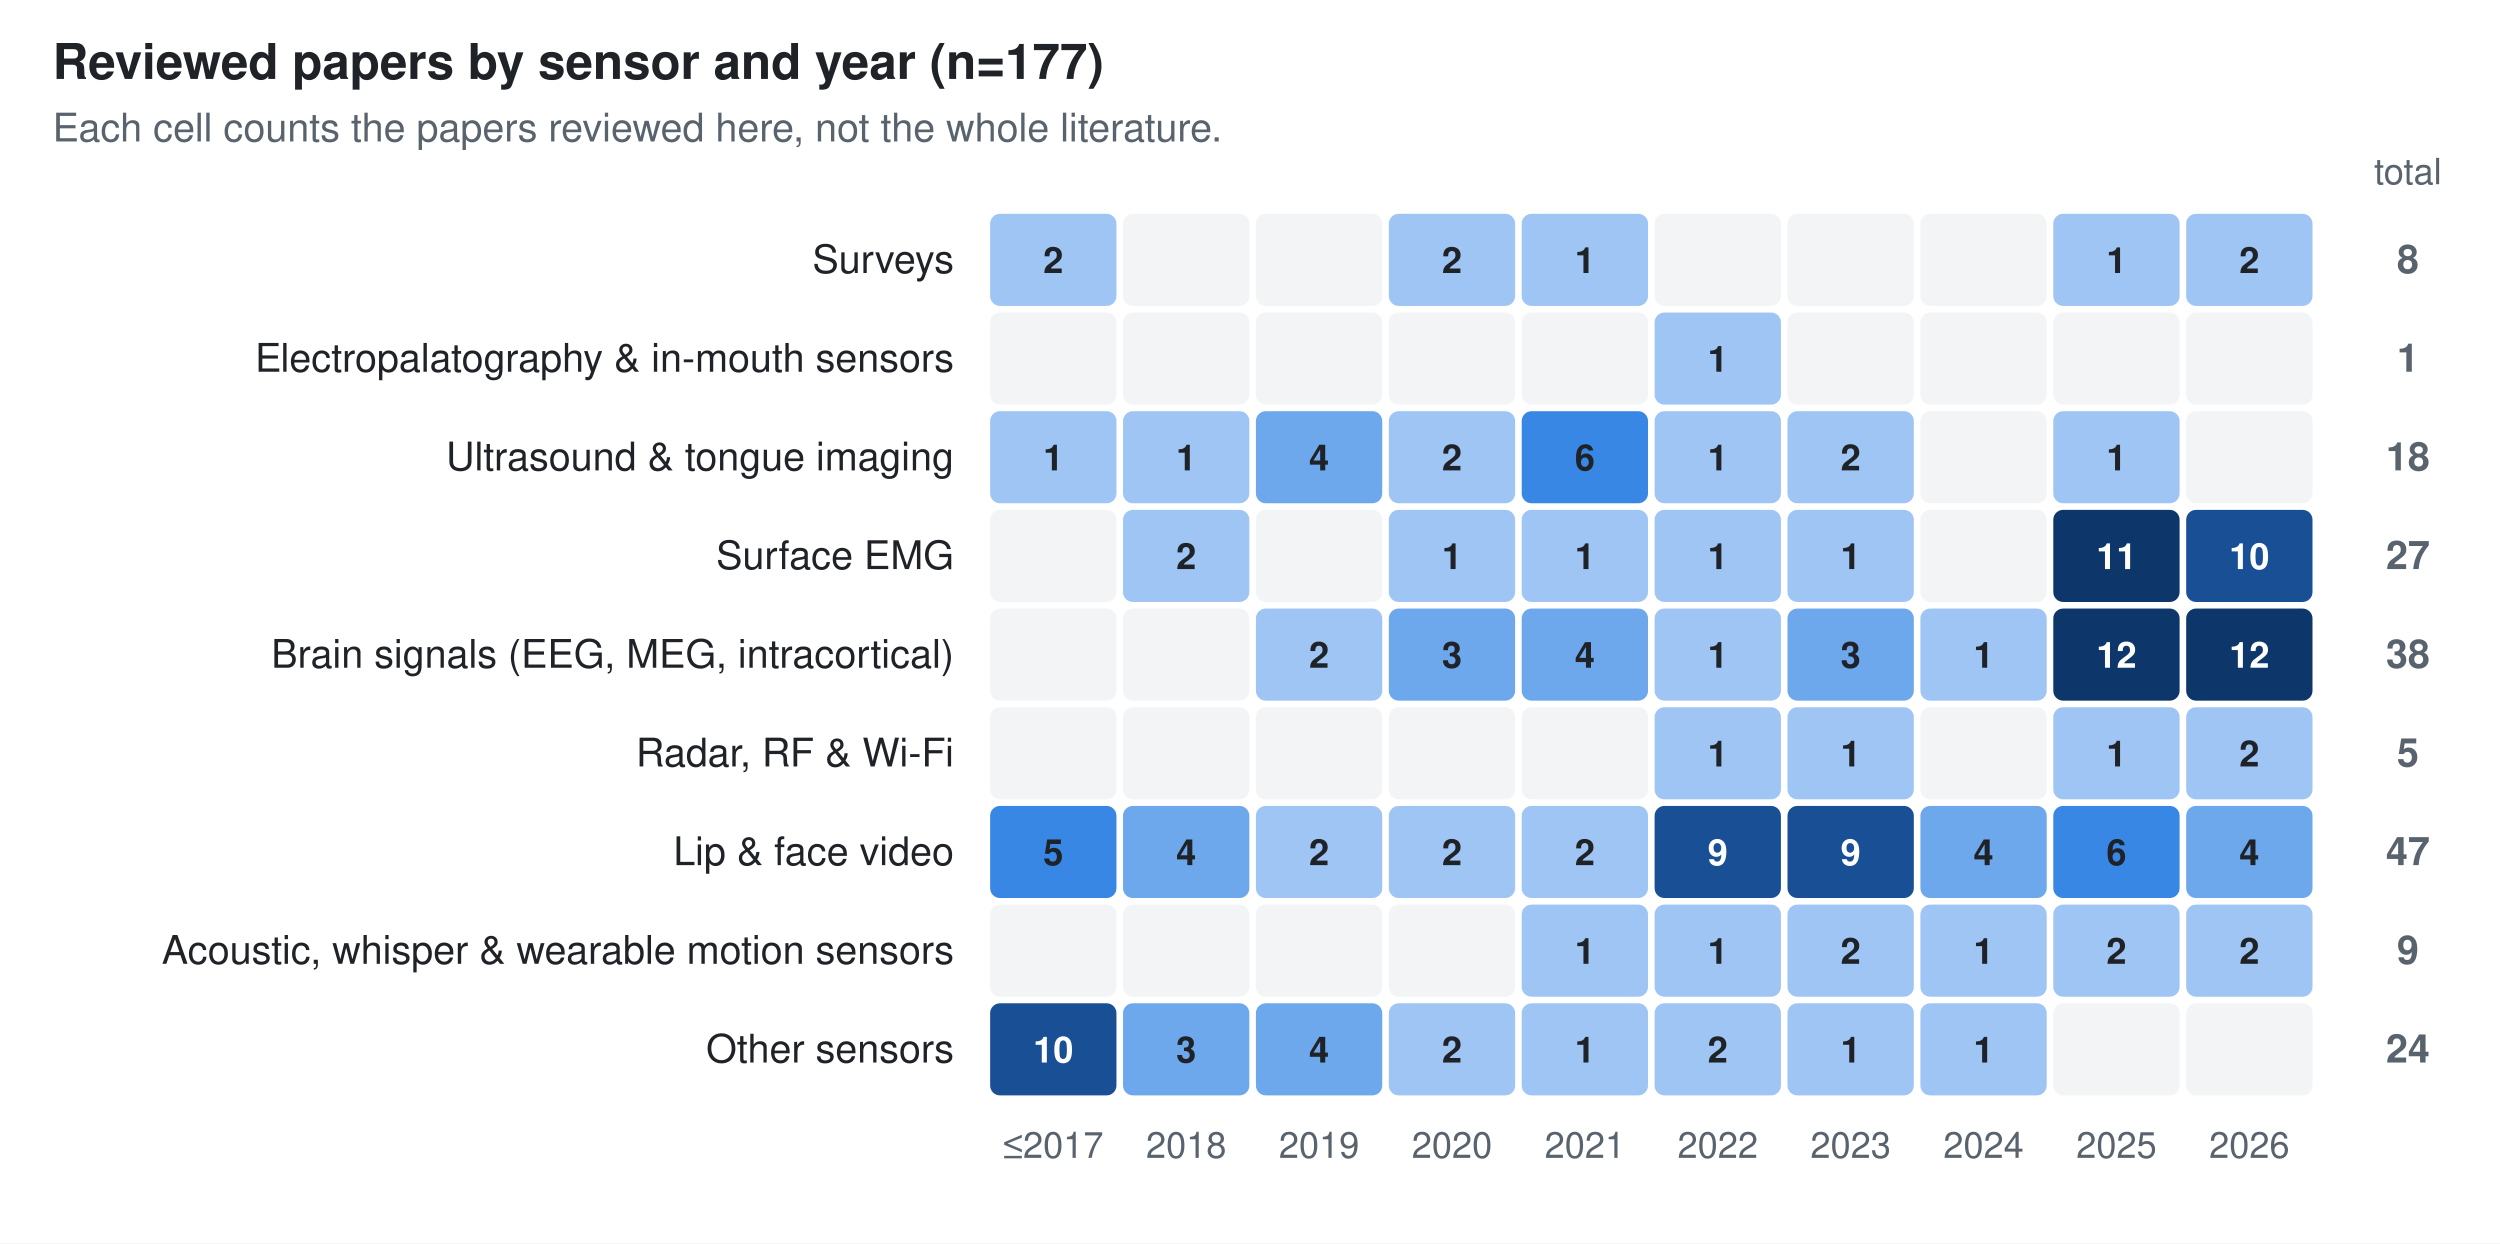
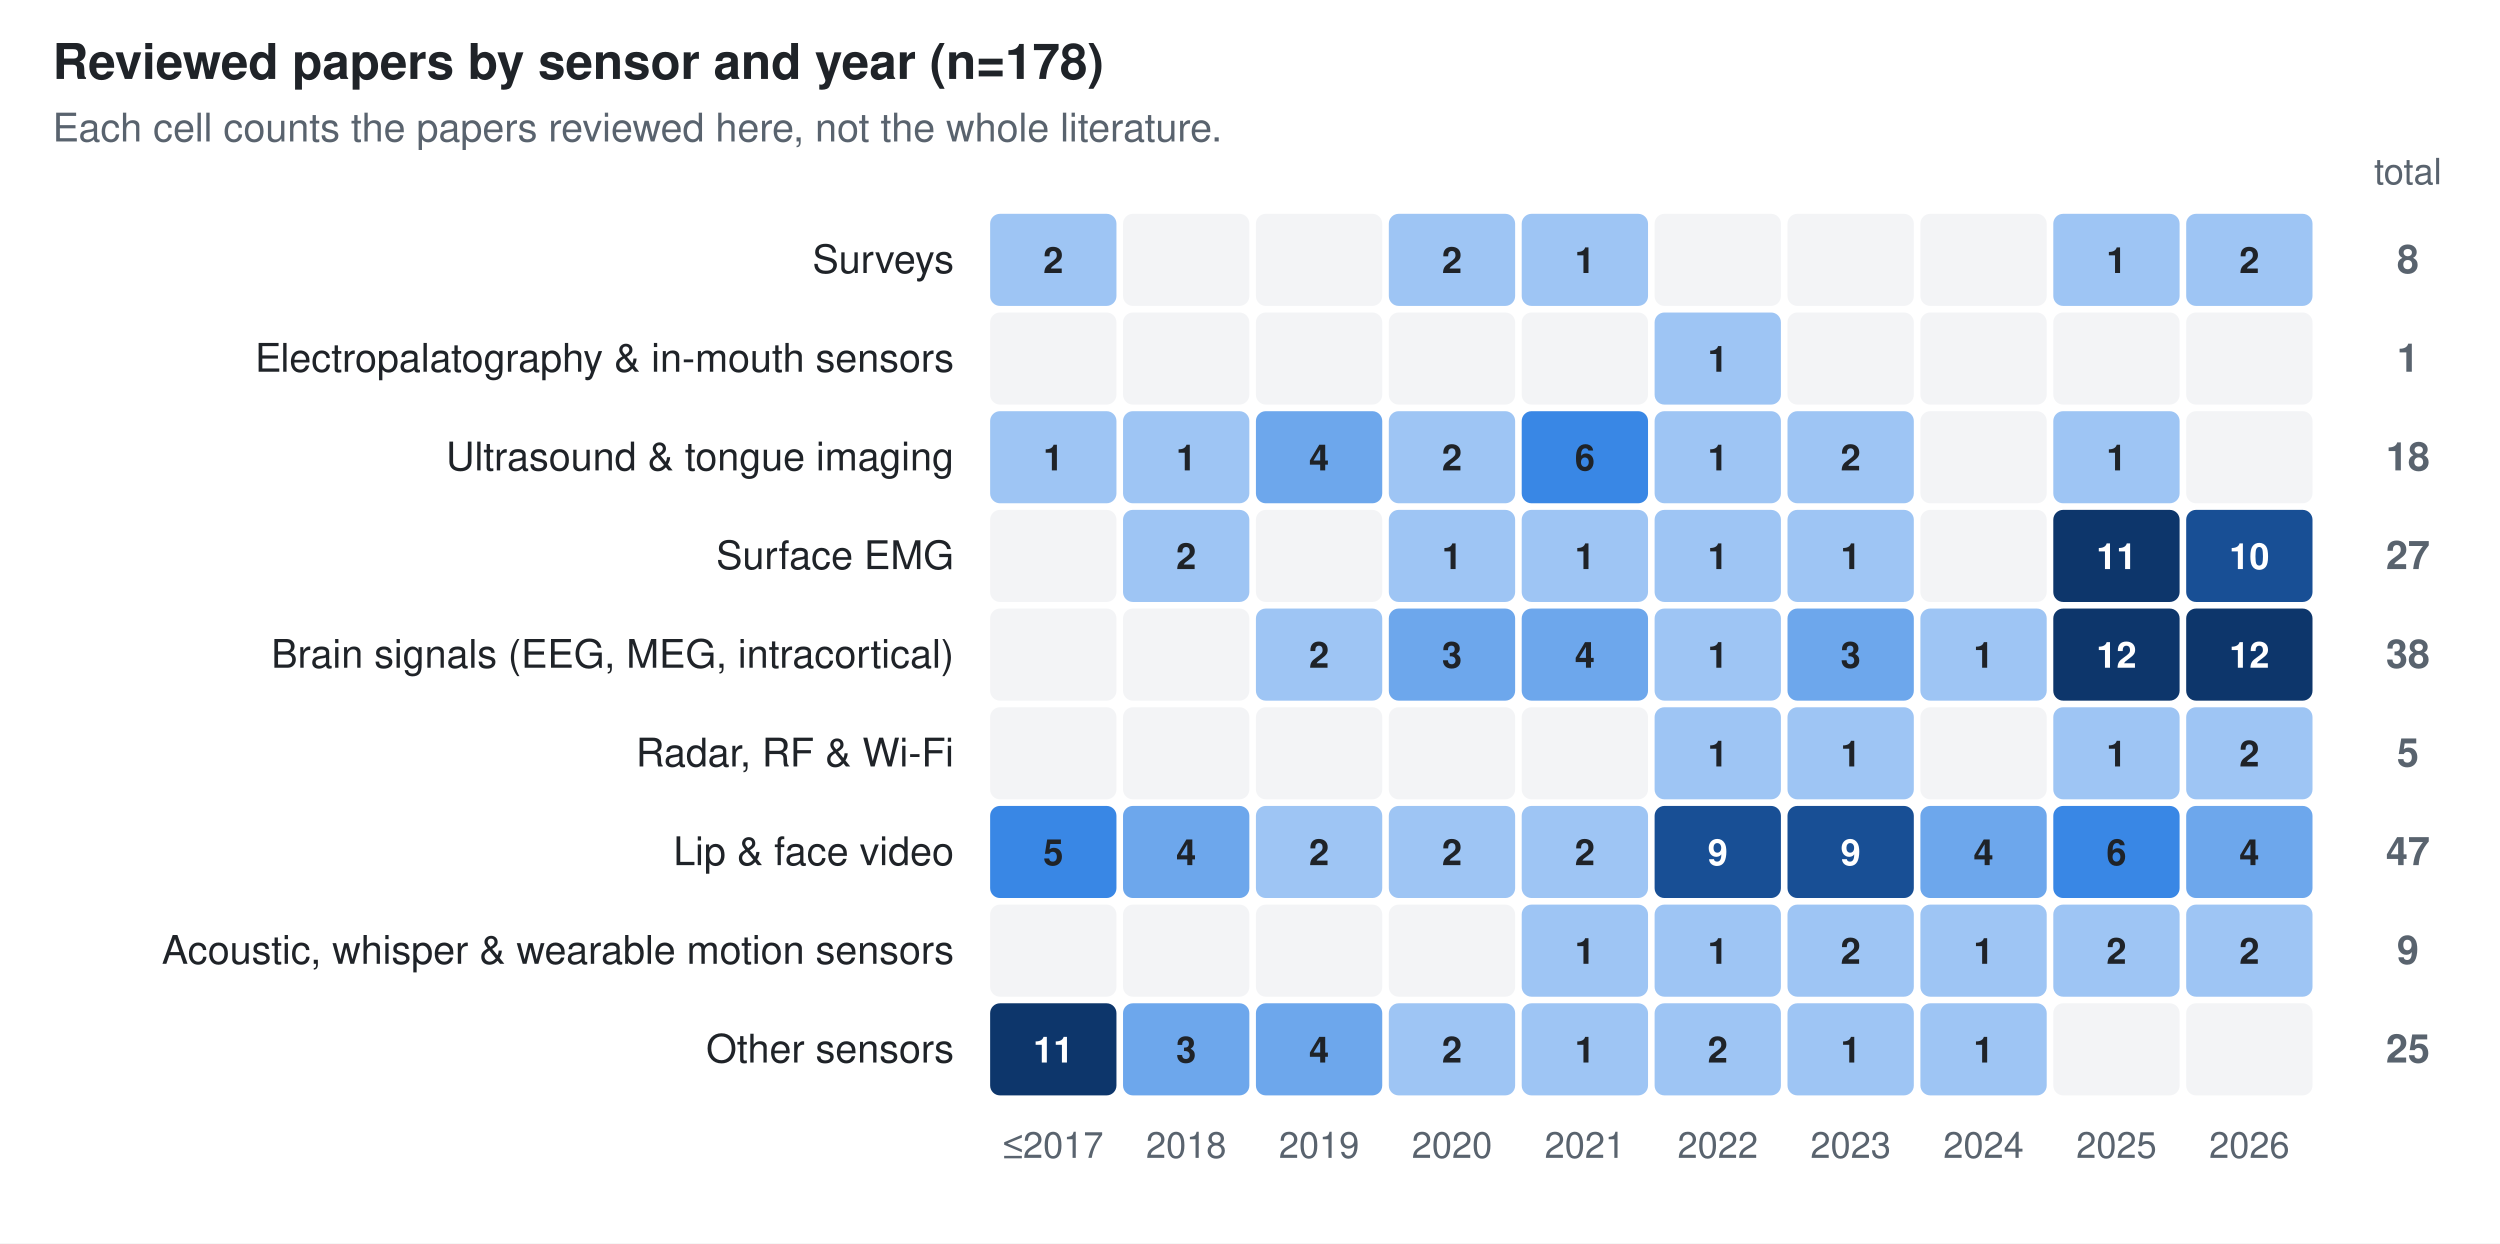
- <svg xmlns="http://www.w3.org/2000/svg" width="760" height="378" viewBox="0 0 760 378" font-family="-apple-system, BlinkMacSystemFont, 'Segoe UI', Helvetica, Arial, sans-serif" role="img" aria-label="Reviewed papers by sensor and year (n=177)">
+ <svg xmlns="http://www.w3.org/2000/svg" width="760" height="378" viewBox="0 0 760 378" font-family="-apple-system, BlinkMacSystemFont, 'Segoe UI', Helvetica, Arial, sans-serif" role="img" aria-label="Reviewed papers by sensor and year (n=178)">
  <rect width="760" height="378" fill="#ffffff" />
-   <text x="16.0" y="24.0" font-size="15" fill="#1f2328" text-anchor="start" font-weight="600">Reviewed papers by sensor and year (n=177)</text>
+   <text x="16.0" y="24.0" font-size="15" fill="#1f2328" text-anchor="start" font-weight="600">Reviewed papers by sensor and year (n=178)</text>
  <text x="16.0" y="43.0" font-size="12" fill="#59636e" text-anchor="start">Each cell counts the papers reviewed here, not the whole literature.</text>
  <text x="320.2" y="352.0" font-size="11" fill="#59636e" text-anchor="middle">≤2017</text>
  <text x="360.6" y="352.0" font-size="11" fill="#59636e" text-anchor="middle">2018</text>
  <text x="401.0" y="352.0" font-size="11" fill="#59636e" text-anchor="middle">2019</text>
  <text x="441.4" y="352.0" font-size="11" fill="#59636e" text-anchor="middle">2020</text>
  <text x="481.8" y="352.0" font-size="11" fill="#59636e" text-anchor="middle">2021</text>
  <text x="522.2" y="352.0" font-size="11" fill="#59636e" text-anchor="middle">2022</text>
  <text x="562.6" y="352.0" font-size="11" fill="#59636e" text-anchor="middle">2023</text>
  <text x="603.0" y="352.0" font-size="11" fill="#59636e" text-anchor="middle">2024</text>
  <text x="643.4" y="352.0" font-size="11" fill="#59636e" text-anchor="middle">2025</text>
  <text x="683.8" y="352.0" font-size="11" fill="#59636e" text-anchor="middle">2026</text>
  <text x="732.0" y="56.0" font-size="11" fill="#59636e" text-anchor="middle">total</text>
  <text x="290.0" y="83.0" font-size="12" fill="#1f2328" text-anchor="end">Surveys</text>
  <rect x="301.0" y="65.0" width="38.4" height="28.0" rx="3" fill="#9ec5f4" />
  <text x="320.2" y="83.0" font-size="11" fill="#1f2328" text-anchor="middle" font-weight="600">2</text>
  <rect x="341.4" y="65.0" width="38.4" height="28.0" rx="3" fill="#f3f4f6" />
  <rect x="381.8" y="65.0" width="38.4" height="28.0" rx="3" fill="#f3f4f6" />
  <rect x="422.2" y="65.0" width="38.4" height="28.0" rx="3" fill="#9ec5f4" />
  <text x="441.4" y="83.0" font-size="11" fill="#1f2328" text-anchor="middle" font-weight="600">2</text>
  <rect x="462.6" y="65.0" width="38.4" height="28.0" rx="3" fill="#9ec5f4" />
  <text x="481.8" y="83.0" font-size="11" fill="#1f2328" text-anchor="middle" font-weight="600">1</text>
  <rect x="503.0" y="65.0" width="38.4" height="28.0" rx="3" fill="#f3f4f6" />
  <rect x="543.4" y="65.0" width="38.4" height="28.0" rx="3" fill="#f3f4f6" />
  <rect x="583.8" y="65.0" width="38.4" height="28.0" rx="3" fill="#f3f4f6" />
  <rect x="624.2" y="65.0" width="38.4" height="28.0" rx="3" fill="#9ec5f4" />
  <text x="643.4" y="83.0" font-size="11" fill="#1f2328" text-anchor="middle" font-weight="600">1</text>
  <rect x="664.6" y="65.0" width="38.4" height="28.0" rx="3" fill="#9ec5f4" />
  <text x="683.8" y="83.0" font-size="11" fill="#1f2328" text-anchor="middle" font-weight="600">2</text>
  <text x="732.0" y="83.0" font-size="12" fill="#59636e" text-anchor="middle" font-weight="600">8</text>
  <text x="290.0" y="113.0" font-size="12" fill="#1f2328" text-anchor="end">Electropalatography &amp; in-mouth sensors</text>
  <rect x="301.0" y="95.0" width="38.4" height="28.0" rx="3" fill="#f3f4f6" />
  <rect x="341.4" y="95.0" width="38.4" height="28.0" rx="3" fill="#f3f4f6" />
  <rect x="381.8" y="95.0" width="38.4" height="28.0" rx="3" fill="#f3f4f6" />
  <rect x="422.2" y="95.0" width="38.4" height="28.0" rx="3" fill="#f3f4f6" />
  <rect x="462.6" y="95.0" width="38.4" height="28.0" rx="3" fill="#f3f4f6" />
  <rect x="503.0" y="95.0" width="38.4" height="28.0" rx="3" fill="#9ec5f4" />
  <text x="522.2" y="113.0" font-size="11" fill="#1f2328" text-anchor="middle" font-weight="600">1</text>
  <rect x="543.4" y="95.0" width="38.4" height="28.0" rx="3" fill="#f3f4f6" />
  <rect x="583.8" y="95.0" width="38.4" height="28.0" rx="3" fill="#f3f4f6" />
  <rect x="624.2" y="95.0" width="38.4" height="28.0" rx="3" fill="#f3f4f6" />
  <rect x="664.6" y="95.0" width="38.4" height="28.0" rx="3" fill="#f3f4f6" />
  <text x="732.0" y="113.0" font-size="12" fill="#59636e" text-anchor="middle" font-weight="600">1</text>
  <text x="290.0" y="143.0" font-size="12" fill="#1f2328" text-anchor="end">Ultrasound &amp; tongue imaging</text>
  <rect x="301.0" y="125.0" width="38.4" height="28.0" rx="3" fill="#9ec5f4" />
  <text x="320.2" y="143.0" font-size="11" fill="#1f2328" text-anchor="middle" font-weight="600">1</text>
  <rect x="341.4" y="125.0" width="38.4" height="28.0" rx="3" fill="#9ec5f4" />
  <text x="360.6" y="143.0" font-size="11" fill="#1f2328" text-anchor="middle" font-weight="600">1</text>
  <rect x="381.8" y="125.0" width="38.4" height="28.0" rx="3" fill="#6da7ec" />
  <text x="401.0" y="143.0" font-size="11" fill="#1f2328" text-anchor="middle" font-weight="600">4</text>
  <rect x="422.2" y="125.0" width="38.4" height="28.0" rx="3" fill="#9ec5f4" />
  <text x="441.4" y="143.0" font-size="11" fill="#1f2328" text-anchor="middle" font-weight="600">2</text>
  <rect x="462.6" y="125.0" width="38.4" height="28.0" rx="3" fill="#3987e5" />
  <text x="481.8" y="143.0" font-size="11" fill="#1f2328" text-anchor="middle" font-weight="600">6</text>
  <rect x="503.0" y="125.0" width="38.4" height="28.0" rx="3" fill="#9ec5f4" />
  <text x="522.2" y="143.0" font-size="11" fill="#1f2328" text-anchor="middle" font-weight="600">1</text>
  <rect x="543.4" y="125.0" width="38.4" height="28.0" rx="3" fill="#9ec5f4" />
  <text x="562.6" y="143.0" font-size="11" fill="#1f2328" text-anchor="middle" font-weight="600">2</text>
  <rect x="583.8" y="125.0" width="38.4" height="28.0" rx="3" fill="#f3f4f6" />
  <rect x="624.2" y="125.0" width="38.4" height="28.0" rx="3" fill="#9ec5f4" />
  <text x="643.4" y="143.0" font-size="11" fill="#1f2328" text-anchor="middle" font-weight="600">1</text>
  <rect x="664.6" y="125.0" width="38.4" height="28.0" rx="3" fill="#f3f4f6" />
  <text x="732.0" y="143.0" font-size="12" fill="#59636e" text-anchor="middle" font-weight="600">18</text>
  <text x="290.0" y="173.0" font-size="12" fill="#1f2328" text-anchor="end">Surface EMG</text>
  <rect x="301.0" y="155.0" width="38.4" height="28.0" rx="3" fill="#f3f4f6" />
  <rect x="341.4" y="155.0" width="38.4" height="28.0" rx="3" fill="#9ec5f4" />
  <text x="360.6" y="173.0" font-size="11" fill="#1f2328" text-anchor="middle" font-weight="600">2</text>
  <rect x="381.8" y="155.0" width="38.4" height="28.0" rx="3" fill="#f3f4f6" />
  <rect x="422.2" y="155.0" width="38.4" height="28.0" rx="3" fill="#9ec5f4" />
  <text x="441.4" y="173.0" font-size="11" fill="#1f2328" text-anchor="middle" font-weight="600">1</text>
  <rect x="462.6" y="155.0" width="38.4" height="28.0" rx="3" fill="#9ec5f4" />
  <text x="481.8" y="173.0" font-size="11" fill="#1f2328" text-anchor="middle" font-weight="600">1</text>
  <rect x="503.0" y="155.0" width="38.4" height="28.0" rx="3" fill="#9ec5f4" />
  <text x="522.2" y="173.0" font-size="11" fill="#1f2328" text-anchor="middle" font-weight="600">1</text>
  <rect x="543.4" y="155.0" width="38.4" height="28.0" rx="3" fill="#9ec5f4" />
  <text x="562.6" y="173.0" font-size="11" fill="#1f2328" text-anchor="middle" font-weight="600">1</text>
  <rect x="583.8" y="155.0" width="38.4" height="28.0" rx="3" fill="#f3f4f6" />
  <rect x="624.2" y="155.0" width="38.4" height="28.0" rx="3" fill="#0d366b" />
  <text x="643.4" y="173.0" font-size="11" fill="#ffffff" text-anchor="middle" font-weight="600">11</text>
  <rect x="664.6" y="155.0" width="38.4" height="28.0" rx="3" fill="#184f95" />
  <text x="683.8" y="173.0" font-size="11" fill="#ffffff" text-anchor="middle" font-weight="600">10</text>
  <text x="732.0" y="173.0" font-size="12" fill="#59636e" text-anchor="middle" font-weight="600">27</text>
  <text x="290.0" y="203.0" font-size="12" fill="#1f2328" text-anchor="end">Brain signals (EEG, MEG, intracortical)</text>
  <rect x="301.0" y="185.0" width="38.4" height="28.0" rx="3" fill="#f3f4f6" />
  <rect x="341.4" y="185.0" width="38.4" height="28.0" rx="3" fill="#f3f4f6" />
  <rect x="381.8" y="185.0" width="38.4" height="28.0" rx="3" fill="#9ec5f4" />
  <text x="401.0" y="203.0" font-size="11" fill="#1f2328" text-anchor="middle" font-weight="600">2</text>
  <rect x="422.2" y="185.0" width="38.4" height="28.0" rx="3" fill="#6da7ec" />
  <text x="441.4" y="203.0" font-size="11" fill="#1f2328" text-anchor="middle" font-weight="600">3</text>
  <rect x="462.6" y="185.0" width="38.4" height="28.0" rx="3" fill="#6da7ec" />
  <text x="481.8" y="203.0" font-size="11" fill="#1f2328" text-anchor="middle" font-weight="600">4</text>
  <rect x="503.0" y="185.0" width="38.4" height="28.0" rx="3" fill="#9ec5f4" />
  <text x="522.2" y="203.0" font-size="11" fill="#1f2328" text-anchor="middle" font-weight="600">1</text>
  <rect x="543.4" y="185.0" width="38.4" height="28.0" rx="3" fill="#6da7ec" />
  <text x="562.6" y="203.0" font-size="11" fill="#1f2328" text-anchor="middle" font-weight="600">3</text>
  <rect x="583.8" y="185.0" width="38.4" height="28.0" rx="3" fill="#9ec5f4" />
  <text x="603.0" y="203.0" font-size="11" fill="#1f2328" text-anchor="middle" font-weight="600">1</text>
  <rect x="624.2" y="185.0" width="38.4" height="28.0" rx="3" fill="#0d366b" />
  <text x="643.4" y="203.0" font-size="11" fill="#ffffff" text-anchor="middle" font-weight="600">12</text>
  <rect x="664.6" y="185.0" width="38.4" height="28.0" rx="3" fill="#0d366b" />
  <text x="683.8" y="203.0" font-size="11" fill="#ffffff" text-anchor="middle" font-weight="600">12</text>
  <text x="732.0" y="203.0" font-size="12" fill="#59636e" text-anchor="middle" font-weight="600">38</text>
  <text x="290.0" y="233.0" font-size="12" fill="#1f2328" text-anchor="end">Radar, RF &amp; Wi-Fi</text>
  <rect x="301.0" y="215.0" width="38.4" height="28.0" rx="3" fill="#f3f4f6" />
  <rect x="341.4" y="215.0" width="38.4" height="28.0" rx="3" fill="#f3f4f6" />
  <rect x="381.8" y="215.0" width="38.4" height="28.0" rx="3" fill="#f3f4f6" />
  <rect x="422.2" y="215.0" width="38.4" height="28.0" rx="3" fill="#f3f4f6" />
  <rect x="462.6" y="215.0" width="38.4" height="28.0" rx="3" fill="#f3f4f6" />
  <rect x="503.0" y="215.0" width="38.4" height="28.0" rx="3" fill="#9ec5f4" />
  <text x="522.2" y="233.0" font-size="11" fill="#1f2328" text-anchor="middle" font-weight="600">1</text>
  <rect x="543.4" y="215.0" width="38.4" height="28.0" rx="3" fill="#9ec5f4" />
  <text x="562.6" y="233.0" font-size="11" fill="#1f2328" text-anchor="middle" font-weight="600">1</text>
  <rect x="583.8" y="215.0" width="38.4" height="28.0" rx="3" fill="#f3f4f6" />
  <rect x="624.2" y="215.0" width="38.4" height="28.0" rx="3" fill="#9ec5f4" />
  <text x="643.4" y="233.0" font-size="11" fill="#1f2328" text-anchor="middle" font-weight="600">1</text>
  <rect x="664.6" y="215.0" width="38.4" height="28.0" rx="3" fill="#9ec5f4" />
  <text x="683.8" y="233.0" font-size="11" fill="#1f2328" text-anchor="middle" font-weight="600">2</text>
  <text x="732.0" y="233.0" font-size="12" fill="#59636e" text-anchor="middle" font-weight="600">5</text>
  <text x="290.0" y="263.0" font-size="12" fill="#1f2328" text-anchor="end">Lip &amp; face video</text>
  <rect x="301.0" y="245.0" width="38.4" height="28.0" rx="3" fill="#3987e5" />
  <text x="320.2" y="263.0" font-size="11" fill="#1f2328" text-anchor="middle" font-weight="600">5</text>
  <rect x="341.4" y="245.0" width="38.4" height="28.0" rx="3" fill="#6da7ec" />
  <text x="360.6" y="263.0" font-size="11" fill="#1f2328" text-anchor="middle" font-weight="600">4</text>
  <rect x="381.8" y="245.0" width="38.4" height="28.0" rx="3" fill="#9ec5f4" />
  <text x="401.0" y="263.0" font-size="11" fill="#1f2328" text-anchor="middle" font-weight="600">2</text>
  <rect x="422.2" y="245.0" width="38.4" height="28.0" rx="3" fill="#9ec5f4" />
  <text x="441.4" y="263.0" font-size="11" fill="#1f2328" text-anchor="middle" font-weight="600">2</text>
  <rect x="462.6" y="245.0" width="38.4" height="28.0" rx="3" fill="#9ec5f4" />
  <text x="481.8" y="263.0" font-size="11" fill="#1f2328" text-anchor="middle" font-weight="600">2</text>
  <rect x="503.0" y="245.0" width="38.4" height="28.0" rx="3" fill="#184f95" />
  <text x="522.2" y="263.0" font-size="11" fill="#ffffff" text-anchor="middle" font-weight="600">9</text>
  <rect x="543.4" y="245.0" width="38.4" height="28.0" rx="3" fill="#184f95" />
  <text x="562.6" y="263.0" font-size="11" fill="#ffffff" text-anchor="middle" font-weight="600">9</text>
  <rect x="583.8" y="245.0" width="38.4" height="28.0" rx="3" fill="#6da7ec" />
  <text x="603.0" y="263.0" font-size="11" fill="#1f2328" text-anchor="middle" font-weight="600">4</text>
  <rect x="624.2" y="245.0" width="38.4" height="28.0" rx="3" fill="#3987e5" />
  <text x="643.4" y="263.0" font-size="11" fill="#1f2328" text-anchor="middle" font-weight="600">6</text>
  <rect x="664.6" y="245.0" width="38.4" height="28.0" rx="3" fill="#6da7ec" />
  <text x="683.8" y="263.0" font-size="11" fill="#1f2328" text-anchor="middle" font-weight="600">4</text>
  <text x="732.0" y="263.0" font-size="12" fill="#59636e" text-anchor="middle" font-weight="600">47</text>
  <text x="290.0" y="293.0" font-size="12" fill="#1f2328" text-anchor="end">Acoustic, whisper &amp; wearable motion sensors</text>
  <rect x="301.0" y="275.0" width="38.4" height="28.0" rx="3" fill="#f3f4f6" />
  <rect x="341.4" y="275.0" width="38.4" height="28.0" rx="3" fill="#f3f4f6" />
  <rect x="381.8" y="275.0" width="38.4" height="28.0" rx="3" fill="#f3f4f6" />
  <rect x="422.2" y="275.0" width="38.4" height="28.0" rx="3" fill="#f3f4f6" />
  <rect x="462.6" y="275.0" width="38.4" height="28.0" rx="3" fill="#9ec5f4" />
  <text x="481.8" y="293.0" font-size="11" fill="#1f2328" text-anchor="middle" font-weight="600">1</text>
  <rect x="503.0" y="275.0" width="38.4" height="28.0" rx="3" fill="#9ec5f4" />
  <text x="522.2" y="293.0" font-size="11" fill="#1f2328" text-anchor="middle" font-weight="600">1</text>
  <rect x="543.4" y="275.0" width="38.4" height="28.0" rx="3" fill="#9ec5f4" />
  <text x="562.6" y="293.0" font-size="11" fill="#1f2328" text-anchor="middle" font-weight="600">2</text>
  <rect x="583.8" y="275.0" width="38.4" height="28.0" rx="3" fill="#9ec5f4" />
  <text x="603.0" y="293.0" font-size="11" fill="#1f2328" text-anchor="middle" font-weight="600">1</text>
  <rect x="624.2" y="275.0" width="38.4" height="28.0" rx="3" fill="#9ec5f4" />
  <text x="643.4" y="293.0" font-size="11" fill="#1f2328" text-anchor="middle" font-weight="600">2</text>
  <rect x="664.6" y="275.0" width="38.4" height="28.0" rx="3" fill="#9ec5f4" />
  <text x="683.8" y="293.0" font-size="11" fill="#1f2328" text-anchor="middle" font-weight="600">2</text>
  <text x="732.0" y="293.0" font-size="12" fill="#59636e" text-anchor="middle" font-weight="600">9</text>
  <text x="290.0" y="323.0" font-size="12" fill="#1f2328" text-anchor="end">Other sensors</text>
-   <rect x="301.0" y="305.0" width="38.4" height="28.0" rx="3" fill="#184f95" />
-   <text x="320.2" y="323.0" font-size="11" fill="#ffffff" text-anchor="middle" font-weight="600">10</text>
+   <rect x="301.0" y="305.0" width="38.4" height="28.0" rx="3" fill="#0d366b" />
+   <text x="320.2" y="323.0" font-size="11" fill="#ffffff" text-anchor="middle" font-weight="600">11</text>
  <rect x="341.4" y="305.0" width="38.4" height="28.0" rx="3" fill="#6da7ec" />
  <text x="360.6" y="323.0" font-size="11" fill="#1f2328" text-anchor="middle" font-weight="600">3</text>
  <rect x="381.8" y="305.0" width="38.4" height="28.0" rx="3" fill="#6da7ec" />
  <text x="401.0" y="323.0" font-size="11" fill="#1f2328" text-anchor="middle" font-weight="600">4</text>
  <rect x="422.2" y="305.0" width="38.4" height="28.0" rx="3" fill="#9ec5f4" />
  <text x="441.4" y="323.0" font-size="11" fill="#1f2328" text-anchor="middle" font-weight="600">2</text>
  <rect x="462.6" y="305.0" width="38.4" height="28.0" rx="3" fill="#9ec5f4" />
  <text x="481.8" y="323.0" font-size="11" fill="#1f2328" text-anchor="middle" font-weight="600">1</text>
  <rect x="503.0" y="305.0" width="38.4" height="28.0" rx="3" fill="#9ec5f4" />
  <text x="522.2" y="323.0" font-size="11" fill="#1f2328" text-anchor="middle" font-weight="600">2</text>
  <rect x="543.4" y="305.0" width="38.4" height="28.0" rx="3" fill="#9ec5f4" />
  <text x="562.6" y="323.0" font-size="11" fill="#1f2328" text-anchor="middle" font-weight="600">1</text>
  <rect x="583.8" y="305.0" width="38.4" height="28.0" rx="3" fill="#9ec5f4" />
  <text x="603.0" y="323.0" font-size="11" fill="#1f2328" text-anchor="middle" font-weight="600">1</text>
  <rect x="624.2" y="305.0" width="38.4" height="28.0" rx="3" fill="#f3f4f6" />
  <rect x="664.6" y="305.0" width="38.4" height="28.0" rx="3" fill="#f3f4f6" />
-   <text x="732.0" y="323.0" font-size="12" fill="#59636e" text-anchor="middle" font-weight="600">24</text>
+   <text x="732.0" y="323.0" font-size="12" fill="#59636e" text-anchor="middle" font-weight="600">25</text>
</svg>
